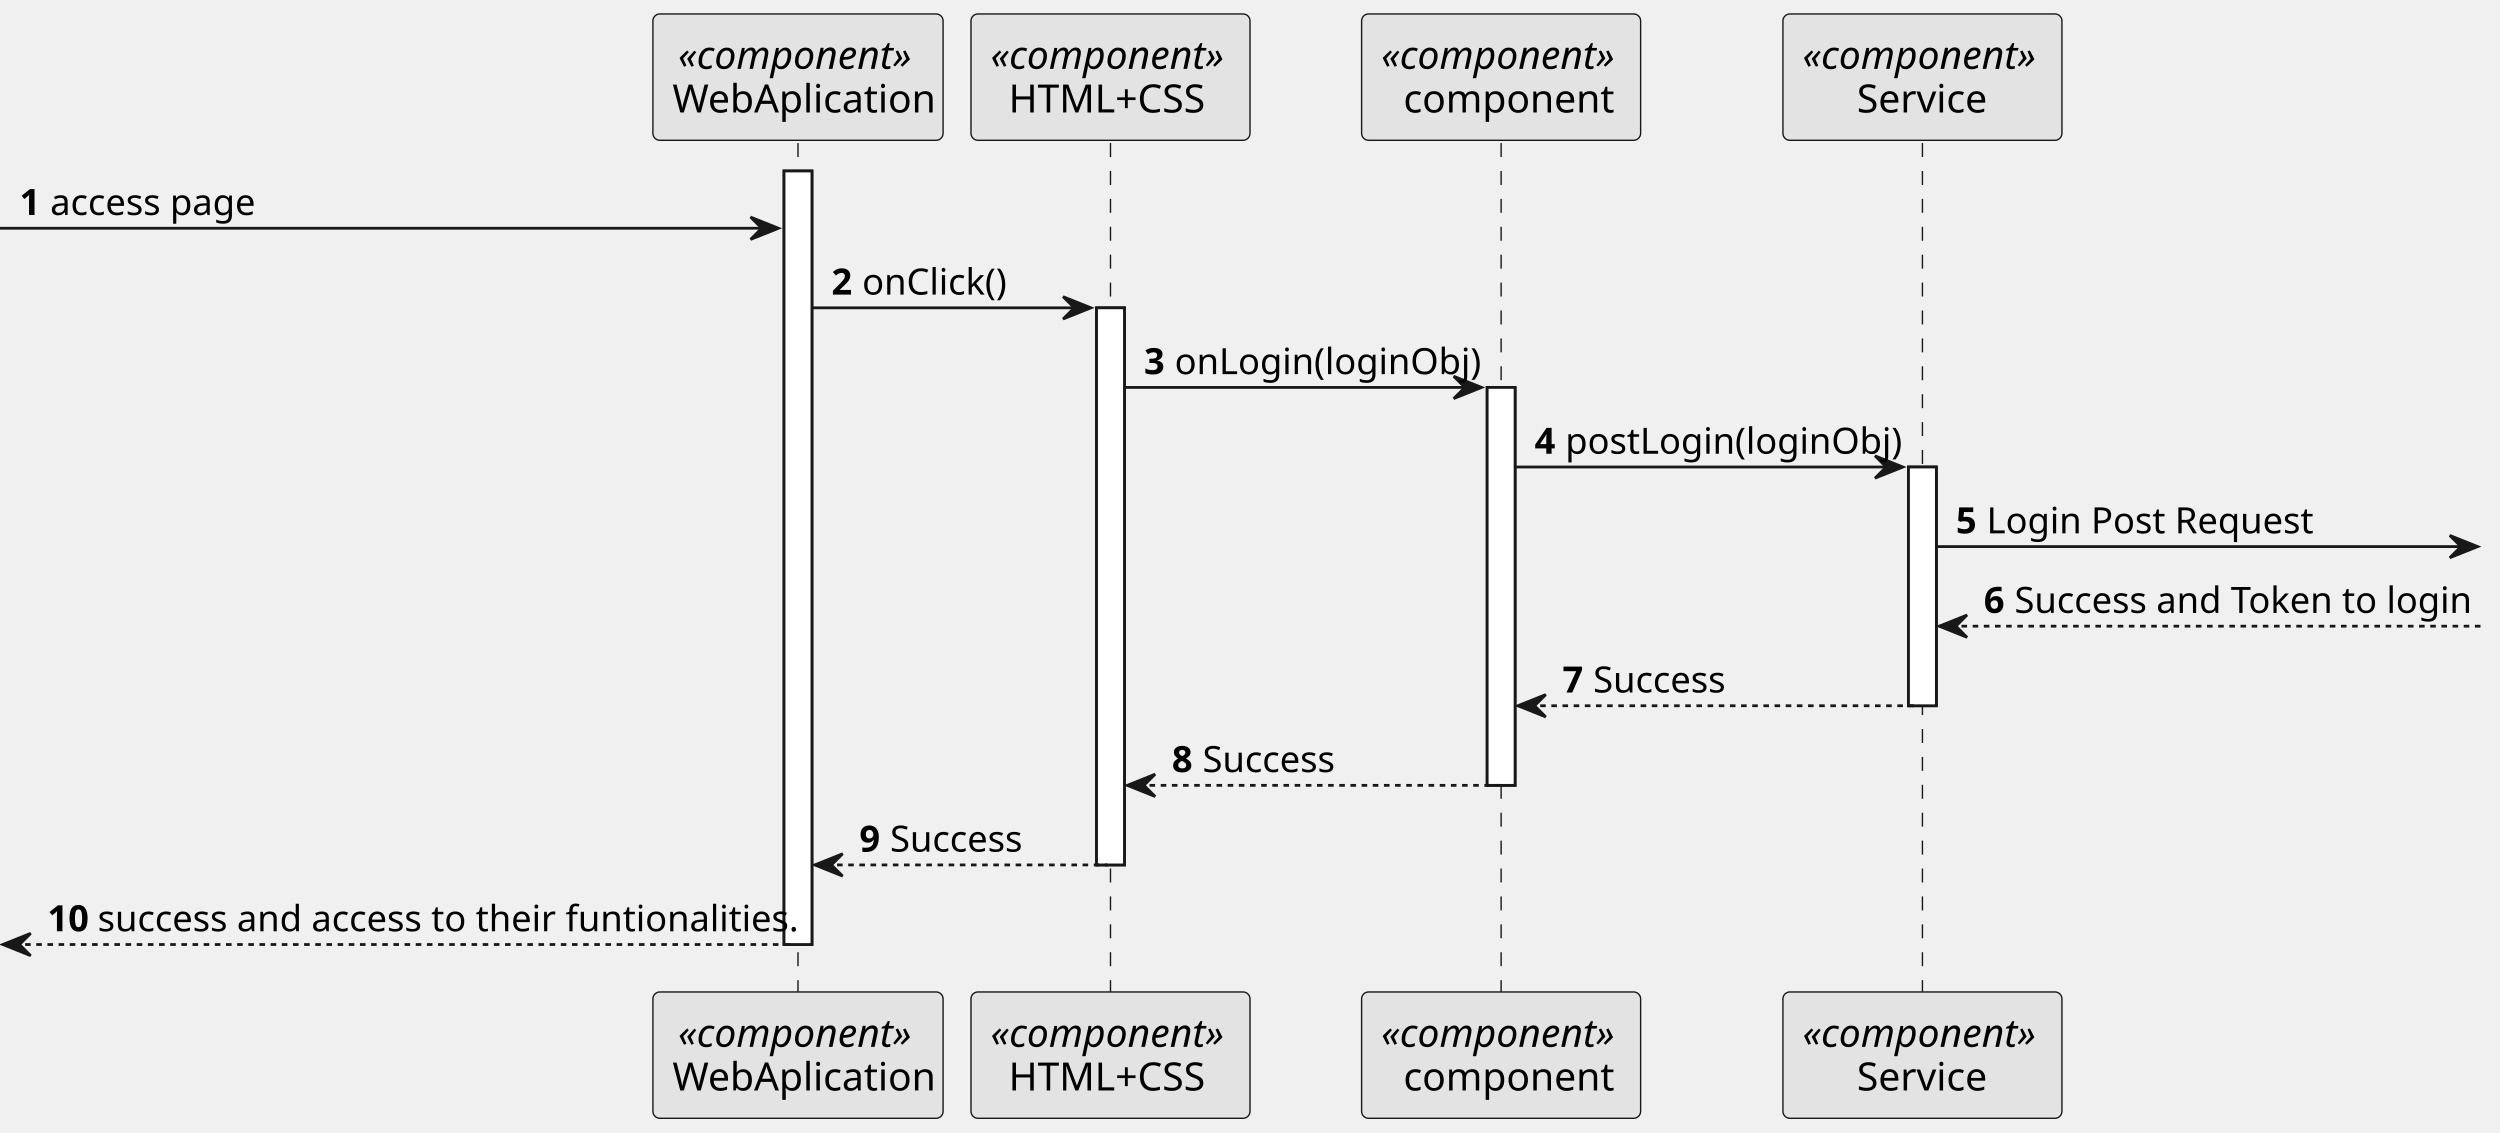
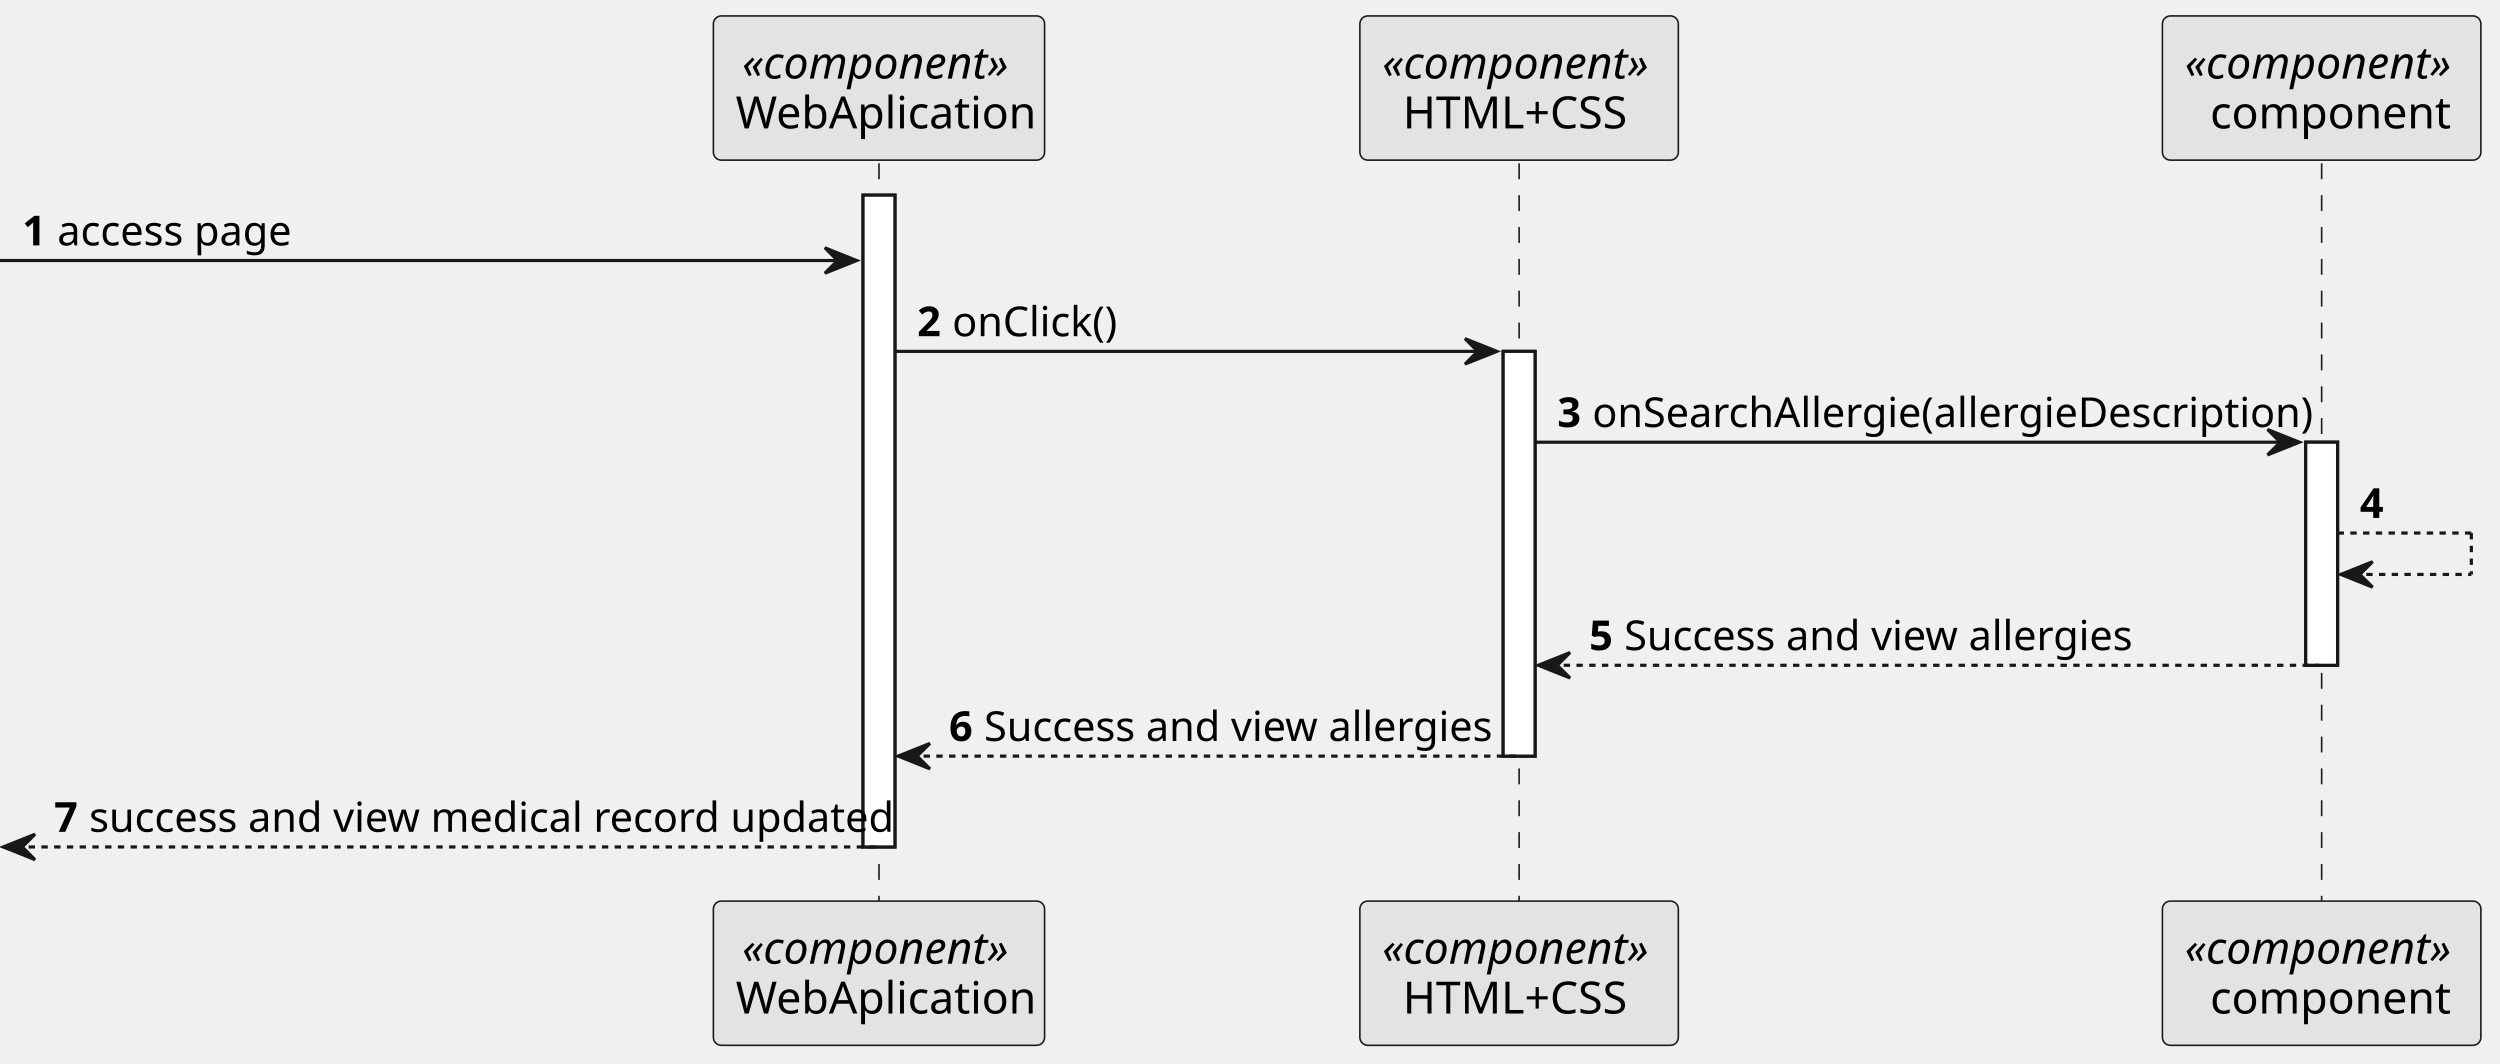
- <svg xmlns="http://www.w3.org/2000/svg" contentStyleType="text/css" height="406px" preserveAspectRatio="none" style="width:896px;height:406px;background:#FFFFFF;" version="1.1" viewBox="0 0 896 406" width="896px" zoomAndPan="magnify">
+ <svg xmlns="http://www.w3.org/2000/svg" contentStyleType="text/css" height="334px" preserveAspectRatio="none" style="width:785px;height:334px;background:#FFFFFF;" version="1.1" viewBox="0 0 785 334" width="785px" zoomAndPan="magnify">
  <defs />
  <g>
-     <rect fill="#FFFFFF" height="277.234" style="stroke:#181818;stroke-width:1.0;" width="10" x="281" y="61.281" />
-     <rect fill="#FFFFFF" height="199.664" style="stroke:#181818;stroke-width:1.0;" width="10" x="393" y="110.328" />
-     <rect fill="#FFFFFF" height="142.617" style="stroke:#181818;stroke-width:1.0;" width="10" x="533" y="138.852" />
-     <rect fill="#FFFFFF" height="85.57" style="stroke:#181818;stroke-width:1.0;" width="10" x="684" y="167.375" />
-     <line style="stroke:#181818;stroke-width:0.5;stroke-dasharray:5.0,5.0;" x1="286" x2="286" y1="51.281" y2="356.516" />
-     <line style="stroke:#181818;stroke-width:0.5;stroke-dasharray:5.0,5.0;" x1="398" x2="398" y1="51.281" y2="356.516" />
-     <line style="stroke:#181818;stroke-width:0.5;stroke-dasharray:5.0,5.0;" x1="538" x2="538" y1="51.281" y2="356.516" />
-     <line style="stroke:#181818;stroke-width:0.5;stroke-dasharray:5.0,5.0;" x1="689" x2="689" y1="51.281" y2="356.516" />
-     <rect fill="#E3E3E3" height="45.281" rx="2.5" ry="2.5" style="stroke:#181818;stroke-width:0.5;" width="104" x="234" y="5" />
-     <text fill="#000000" font-family="sans-serif" font-size="14" font-style="italic" lengthAdjust="spacing" textLength="86" x="243" y="24.674">«component»</text>
-     <text fill="#000000" font-family="sans-serif" font-size="14" lengthAdjust="spacing" textLength="90" x="241" y="40.315">WebAplication</text>
-     <rect fill="#E3E3E3" height="45.281" rx="2.5" ry="2.5" style="stroke:#181818;stroke-width:0.5;" width="104" x="234" y="355.516" />
-     <text fill="#000000" font-family="sans-serif" font-size="14" font-style="italic" lengthAdjust="spacing" textLength="86" x="243" y="375.19">«component»</text>
-     <text fill="#000000" font-family="sans-serif" font-size="14" lengthAdjust="spacing" textLength="90" x="241" y="390.83">WebAplication</text>
-     <rect fill="#E3E3E3" height="45.281" rx="2.5" ry="2.5" style="stroke:#181818;stroke-width:0.5;" width="100" x="348" y="5" />
-     <text fill="#000000" font-family="sans-serif" font-size="14" font-style="italic" lengthAdjust="spacing" textLength="86" x="355" y="24.674">«component»</text>
-     <text fill="#000000" font-family="sans-serif" font-size="14" lengthAdjust="spacing" textLength="73" x="361.5" y="40.315">HTML+CSS</text>
-     <rect fill="#E3E3E3" height="45.281" rx="2.5" ry="2.5" style="stroke:#181818;stroke-width:0.5;" width="100" x="348" y="355.516" />
-     <text fill="#000000" font-family="sans-serif" font-size="14" font-style="italic" lengthAdjust="spacing" textLength="86" x="355" y="375.19">«component»</text>
-     <text fill="#000000" font-family="sans-serif" font-size="14" lengthAdjust="spacing" textLength="73" x="361.5" y="390.83">HTML+CSS</text>
-     <rect fill="#E3E3E3" height="45.281" rx="2.5" ry="2.5" style="stroke:#181818;stroke-width:0.5;" width="100" x="488" y="5" />
-     <text fill="#000000" font-family="sans-serif" font-size="14" font-style="italic" lengthAdjust="spacing" textLength="86" x="495" y="24.674">«component»</text>
-     <text fill="#000000" font-family="sans-serif" font-size="14" lengthAdjust="spacing" textLength="70" x="503" y="40.315">component</text>
-     <rect fill="#E3E3E3" height="45.281" rx="2.5" ry="2.5" style="stroke:#181818;stroke-width:0.5;" width="100" x="488" y="355.516" />
-     <text fill="#000000" font-family="sans-serif" font-size="14" font-style="italic" lengthAdjust="spacing" textLength="86" x="495" y="375.19">«component»</text>
-     <text fill="#000000" font-family="sans-serif" font-size="14" lengthAdjust="spacing" textLength="70" x="503" y="390.83">component</text>
-     <rect fill="#E3E3E3" height="45.281" rx="2.5" ry="2.5" style="stroke:#181818;stroke-width:0.5;" width="100" x="639" y="5" />
-     <text fill="#000000" font-family="sans-serif" font-size="14" font-style="italic" lengthAdjust="spacing" textLength="86" x="646" y="24.674">«component»</text>
-     <text fill="#000000" font-family="sans-serif" font-size="14" lengthAdjust="spacing" textLength="47" x="665.5" y="40.315">Service</text>
-     <rect fill="#E3E3E3" height="45.281" rx="2.5" ry="2.5" style="stroke:#181818;stroke-width:0.5;" width="100" x="639" y="355.516" />
-     <text fill="#000000" font-family="sans-serif" font-size="14" font-style="italic" lengthAdjust="spacing" textLength="86" x="646" y="375.19">«component»</text>
-     <text fill="#000000" font-family="sans-serif" font-size="14" lengthAdjust="spacing" textLength="47" x="665.5" y="390.83">Service</text>
-     <rect fill="#FFFFFF" height="277.234" style="stroke:#181818;stroke-width:1.0;" width="10" x="281" y="61.281" />
-     <rect fill="#FFFFFF" height="199.664" style="stroke:#181818;stroke-width:1.0;" width="10" x="393" y="110.328" />
-     <rect fill="#FFFFFF" height="142.617" style="stroke:#181818;stroke-width:1.0;" width="10" x="533" y="138.852" />
-     <rect fill="#FFFFFF" height="85.57" style="stroke:#181818;stroke-width:1.0;" width="10" x="684" y="167.375" />
-     <polygon fill="#181818" points="269,77.805,279,81.805,269,85.805,273,81.805" style="stroke:#181818;stroke-width:1.0;" />
-     <line style="stroke:#181818;stroke-width:1.0;" x1="0" x2="275" y1="81.805" y2="81.805" />
+     <rect fill="#FFFFFF" height="204.664" style="stroke:#181818;stroke-width:1.0;" width="10" x="271" y="61.281" />
+     <rect fill="#FFFFFF" height="127.094" style="stroke:#181818;stroke-width:1.0;" width="10" x="472" y="110.328" />
+     <rect fill="#FFFFFF" height="70.047" style="stroke:#181818;stroke-width:1.0;" width="10" x="724" y="138.852" />
+     <line style="stroke:#181818;stroke-width:0.5;stroke-dasharray:5.0,5.0;" x1="276" x2="276" y1="51.281" y2="283.945" />
+     <line style="stroke:#181818;stroke-width:0.5;stroke-dasharray:5.0,5.0;" x1="477" x2="477" y1="51.281" y2="283.945" />
+     <line style="stroke:#181818;stroke-width:0.5;stroke-dasharray:5.0,5.0;" x1="729" x2="729" y1="51.281" y2="283.945" />
+     <rect fill="#E3E3E3" height="45.281" rx="2.5" ry="2.5" style="stroke:#181818;stroke-width:0.5;" width="104" x="224" y="5" />
+     <text fill="#000000" font-family="sans-serif" font-size="14" font-style="italic" lengthAdjust="spacing" textLength="86" x="233" y="24.674">«component»</text>
+     <text fill="#000000" font-family="sans-serif" font-size="14" lengthAdjust="spacing" textLength="90" x="231" y="40.315">WebAplication</text>
+     <rect fill="#E3E3E3" height="45.281" rx="2.5" ry="2.5" style="stroke:#181818;stroke-width:0.5;" width="104" x="224" y="282.945" />
+     <text fill="#000000" font-family="sans-serif" font-size="14" font-style="italic" lengthAdjust="spacing" textLength="86" x="233" y="302.619">«component»</text>
+     <text fill="#000000" font-family="sans-serif" font-size="14" lengthAdjust="spacing" textLength="90" x="231" y="318.26">WebAplication</text>
+     <rect fill="#E3E3E3" height="45.281" rx="2.5" ry="2.5" style="stroke:#181818;stroke-width:0.5;" width="100" x="427" y="5" />
+     <text fill="#000000" font-family="sans-serif" font-size="14" font-style="italic" lengthAdjust="spacing" textLength="86" x="434" y="24.674">«component»</text>
+     <text fill="#000000" font-family="sans-serif" font-size="14" lengthAdjust="spacing" textLength="73" x="440.5" y="40.315">HTML+CSS</text>
+     <rect fill="#E3E3E3" height="45.281" rx="2.5" ry="2.5" style="stroke:#181818;stroke-width:0.5;" width="100" x="427" y="282.945" />
+     <text fill="#000000" font-family="sans-serif" font-size="14" font-style="italic" lengthAdjust="spacing" textLength="86" x="434" y="302.619">«component»</text>
+     <text fill="#000000" font-family="sans-serif" font-size="14" lengthAdjust="spacing" textLength="73" x="440.5" y="318.26">HTML+CSS</text>
+     <rect fill="#E3E3E3" height="45.281" rx="2.5" ry="2.5" style="stroke:#181818;stroke-width:0.5;" width="100" x="679" y="5" />
+     <text fill="#000000" font-family="sans-serif" font-size="14" font-style="italic" lengthAdjust="spacing" textLength="86" x="686" y="24.674">«component»</text>
+     <text fill="#000000" font-family="sans-serif" font-size="14" lengthAdjust="spacing" textLength="70" x="694" y="40.315">component</text>
+     <rect fill="#E3E3E3" height="45.281" rx="2.5" ry="2.5" style="stroke:#181818;stroke-width:0.5;" width="100" x="679" y="282.945" />
+     <text fill="#000000" font-family="sans-serif" font-size="14" font-style="italic" lengthAdjust="spacing" textLength="86" x="686" y="302.619">«component»</text>
+     <text fill="#000000" font-family="sans-serif" font-size="14" lengthAdjust="spacing" textLength="70" x="694" y="318.26">component</text>
+     <rect fill="#FFFFFF" height="204.664" style="stroke:#181818;stroke-width:1.0;" width="10" x="271" y="61.281" />
+     <rect fill="#FFFFFF" height="127.094" style="stroke:#181818;stroke-width:1.0;" width="10" x="472" y="110.328" />
+     <rect fill="#FFFFFF" height="70.047" style="stroke:#181818;stroke-width:1.0;" width="10" x="724" y="138.852" />
+     <polygon fill="#181818" points="259,77.805,269,81.805,259,85.805,263,81.805" style="stroke:#181818;stroke-width:1.0;" />
+     <line style="stroke:#181818;stroke-width:1.0;" x1="0" x2="265" y1="81.805" y2="81.805" />
    <text fill="#000000" font-family="sans-serif" font-size="13" font-weight="bold" lengthAdjust="spacing" textLength="7" x="7" y="77.05">1</text>
    <text fill="#000000" font-family="sans-serif" font-size="13" lengthAdjust="spacing" textLength="74" x="18" y="77.05">access page</text>
-     <polygon fill="#181818" points="381,106.328,391,110.328,381,114.328,385,110.328" style="stroke:#181818;stroke-width:1.0;" />
-     <line style="stroke:#181818;stroke-width:1.0;" x1="291" x2="387" y1="110.328" y2="110.328" />
-     <text fill="#000000" font-family="sans-serif" font-size="13" font-weight="bold" lengthAdjust="spacing" textLength="7" x="298" y="105.573">2</text>
-     <text fill="#000000" font-family="sans-serif" font-size="13" lengthAdjust="spacing" textLength="51" x="309" y="105.573">onClick()</text>
-     <polygon fill="#181818" points="521,134.852,531,138.852,521,142.852,525,138.852" style="stroke:#181818;stroke-width:1.0;" />
-     <line style="stroke:#181818;stroke-width:1.0;" x1="403" x2="527" y1="138.852" y2="138.852" />
-     <text fill="#000000" font-family="sans-serif" font-size="13" font-weight="bold" lengthAdjust="spacing" textLength="7" x="410" y="134.097">3</text>
-     <text fill="#000000" font-family="sans-serif" font-size="13" lengthAdjust="spacing" textLength="100" x="421" y="134.097">onLogin(loginObj)</text>
-     <polygon fill="#181818" points="672,163.375,682,167.375,672,171.375,676,167.375" style="stroke:#181818;stroke-width:1.0;" />
-     <line style="stroke:#181818;stroke-width:1.0;" x1="543" x2="678" y1="167.375" y2="167.375" />
-     <text fill="#000000" font-family="sans-serif" font-size="13" font-weight="bold" lengthAdjust="spacing" textLength="7" x="550" y="162.62">4</text>
-     <text fill="#000000" font-family="sans-serif" font-size="13" lengthAdjust="spacing" textLength="111" x="561" y="162.62">postLogin(loginObj)</text>
-     <polygon fill="#181818" points="878,191.898,888,195.898,878,199.898,882,195.898" style="stroke:#181818;stroke-width:1.0;" />
-     <line style="stroke:#181818;stroke-width:1.0;" x1="694" x2="884" y1="195.898" y2="195.898" />
-     <text fill="#000000" font-family="sans-serif" font-size="13" font-weight="bold" lengthAdjust="spacing" textLength="7" x="701" y="191.144">5</text>
-     <text fill="#000000" font-family="sans-serif" font-size="13" lengthAdjust="spacing" textLength="114" x="712" y="191.144">Login Post Request</text>
-     <polygon fill="#181818" points="705,220.422,695,224.422,705,228.422,701,224.422" style="stroke:#181818;stroke-width:1.0;" />
-     <line style="stroke:#181818;stroke-width:1.0;stroke-dasharray:2.0,2.0;" x1="699" x2="889" y1="224.422" y2="224.422" />
-     <text fill="#000000" font-family="sans-serif" font-size="13" font-weight="bold" lengthAdjust="spacing" textLength="7" x="711" y="219.667">6</text>
-     <text fill="#000000" font-family="sans-serif" font-size="13" lengthAdjust="spacing" textLength="161" x="722" y="219.667">Success and Token to login</text>
-     <polygon fill="#181818" points="554,248.945,544,252.945,554,256.945,550,252.945" style="stroke:#181818;stroke-width:1.0;" />
-     <line style="stroke:#181818;stroke-width:1.0;stroke-dasharray:2.0,2.0;" x1="548" x2="688" y1="252.945" y2="252.945" />
-     <text fill="#000000" font-family="sans-serif" font-size="13" font-weight="bold" lengthAdjust="spacing" textLength="7" x="560" y="248.19">7</text>
-     <text fill="#000000" font-family="sans-serif" font-size="13" lengthAdjust="spacing" textLength="51" x="571" y="248.19">Success</text>
-     <polygon fill="#181818" points="414,277.469,404,281.469,414,285.469,410,281.469" style="stroke:#181818;stroke-width:1.0;" />
-     <line style="stroke:#181818;stroke-width:1.0;stroke-dasharray:2.0,2.0;" x1="408" x2="537" y1="281.469" y2="281.469" />
-     <text fill="#000000" font-family="sans-serif" font-size="13" font-weight="bold" lengthAdjust="spacing" textLength="7" x="420" y="276.714">8</text>
-     <text fill="#000000" font-family="sans-serif" font-size="13" lengthAdjust="spacing" textLength="51" x="431" y="276.714">Success</text>
-     <polygon fill="#181818" points="302,305.992,292,309.992,302,313.992,298,309.992" style="stroke:#181818;stroke-width:1.0;" />
-     <line style="stroke:#181818;stroke-width:1.0;stroke-dasharray:2.0,2.0;" x1="296" x2="397" y1="309.992" y2="309.992" />
-     <text fill="#000000" font-family="sans-serif" font-size="13" font-weight="bold" lengthAdjust="spacing" textLength="7" x="308" y="305.237">9</text>
-     <text fill="#000000" font-family="sans-serif" font-size="13" lengthAdjust="spacing" textLength="51" x="319" y="305.237">Success</text>
-     <polygon fill="#181818" points="11,334.516,1,338.516,11,342.516,7,338.516" style="stroke:#181818;stroke-width:1.0;" />
-     <line style="stroke:#181818;stroke-width:1.0;stroke-dasharray:2.0,2.0;" x1="5" x2="285" y1="338.516" y2="338.516" />
-     <text fill="#000000" font-family="sans-serif" font-size="13" font-weight="bold" lengthAdjust="spacing" textLength="14" x="17" y="333.761">10</text>
-     <text fill="#000000" font-family="sans-serif" font-size="13" lengthAdjust="spacing" textLength="244" x="35" y="333.761">success and access to their funtionalities.</text>
+     <polygon fill="#181818" points="460,106.328,470,110.328,460,114.328,464,110.328" style="stroke:#181818;stroke-width:1.0;" />
+     <line style="stroke:#181818;stroke-width:1.0;" x1="281" x2="466" y1="110.328" y2="110.328" />
+     <text fill="#000000" font-family="sans-serif" font-size="13" font-weight="bold" lengthAdjust="spacing" textLength="7" x="288" y="105.573">2</text>
+     <text fill="#000000" font-family="sans-serif" font-size="13" lengthAdjust="spacing" textLength="51" x="299" y="105.573">onClick()</text>
+     <polygon fill="#181818" points="712,134.852,722,138.852,712,142.852,716,138.852" style="stroke:#181818;stroke-width:1.0;" />
+     <line style="stroke:#181818;stroke-width:1.0;" x1="482" x2="718" y1="138.852" y2="138.852" />
+     <text fill="#000000" font-family="sans-serif" font-size="13" font-weight="bold" lengthAdjust="spacing" textLength="7" x="489" y="134.097">3</text>
+     <text fill="#000000" font-family="sans-serif" font-size="13" lengthAdjust="spacing" textLength="212" x="500" y="134.097">onSearchAllergie(allergieDescription)</text>
+     <line style="stroke:#181818;stroke-width:1.0;stroke-dasharray:2.0,2.0;" x1="734" x2="776" y1="167.375" y2="167.375" />
+     <line style="stroke:#181818;stroke-width:1.0;stroke-dasharray:2.0,2.0;" x1="776" x2="776" y1="167.375" y2="180.375" />
+     <line style="stroke:#181818;stroke-width:1.0;stroke-dasharray:2.0,2.0;" x1="735" x2="776" y1="180.375" y2="180.375" />
+     <polygon fill="#181818" points="745,176.375,735,180.375,745,184.375,741,180.375" style="stroke:#181818;stroke-width:1.0;" />
+     <text fill="#000000" font-family="sans-serif" font-size="13" font-weight="bold" lengthAdjust="spacing" textLength="7" x="741" y="162.62">4</text>
+     <text fill="#000000" font-family="sans-serif" font-size="13" lengthAdjust="spacing" textLength="4" x="752" y="162.62"> </text>
+     <polygon fill="#181818" points="493,204.898,483,208.898,493,212.898,489,208.898" style="stroke:#181818;stroke-width:1.0;" />
+     <line style="stroke:#181818;stroke-width:1.0;stroke-dasharray:2.0,2.0;" x1="487" x2="728" y1="208.898" y2="208.898" />
+     <text fill="#000000" font-family="sans-serif" font-size="13" font-weight="bold" lengthAdjust="spacing" textLength="7" x="499" y="204.144">5</text>
+     <text fill="#000000" font-family="sans-serif" font-size="13" lengthAdjust="spacing" textLength="156" x="510" y="204.144">Success and view allergies</text>
+     <polygon fill="#181818" points="292,233.422,282,237.422,292,241.422,288,237.422" style="stroke:#181818;stroke-width:1.0;" />
+     <line style="stroke:#181818;stroke-width:1.0;stroke-dasharray:2.0,2.0;" x1="286" x2="476" y1="237.422" y2="237.422" />
+     <text fill="#000000" font-family="sans-serif" font-size="13" font-weight="bold" lengthAdjust="spacing" textLength="7" x="298" y="232.667">6</text>
+     <text fill="#000000" font-family="sans-serif" font-size="13" lengthAdjust="spacing" textLength="156" x="309" y="232.667">Success and view allergies</text>
+     <polygon fill="#181818" points="11,261.945,1,265.945,11,269.945,7,265.945" style="stroke:#181818;stroke-width:1.0;" />
+     <line style="stroke:#181818;stroke-width:1.0;stroke-dasharray:2.0,2.0;" x1="5" x2="275" y1="265.945" y2="265.945" />
+     <text fill="#000000" font-family="sans-serif" font-size="13" font-weight="bold" lengthAdjust="spacing" textLength="7" x="17" y="261.19">7</text>
+     <text fill="#000000" font-family="sans-serif" font-size="13" lengthAdjust="spacing" textLength="241" x="28" y="261.19">success and view medical record updated</text>
  </g>
</svg>
